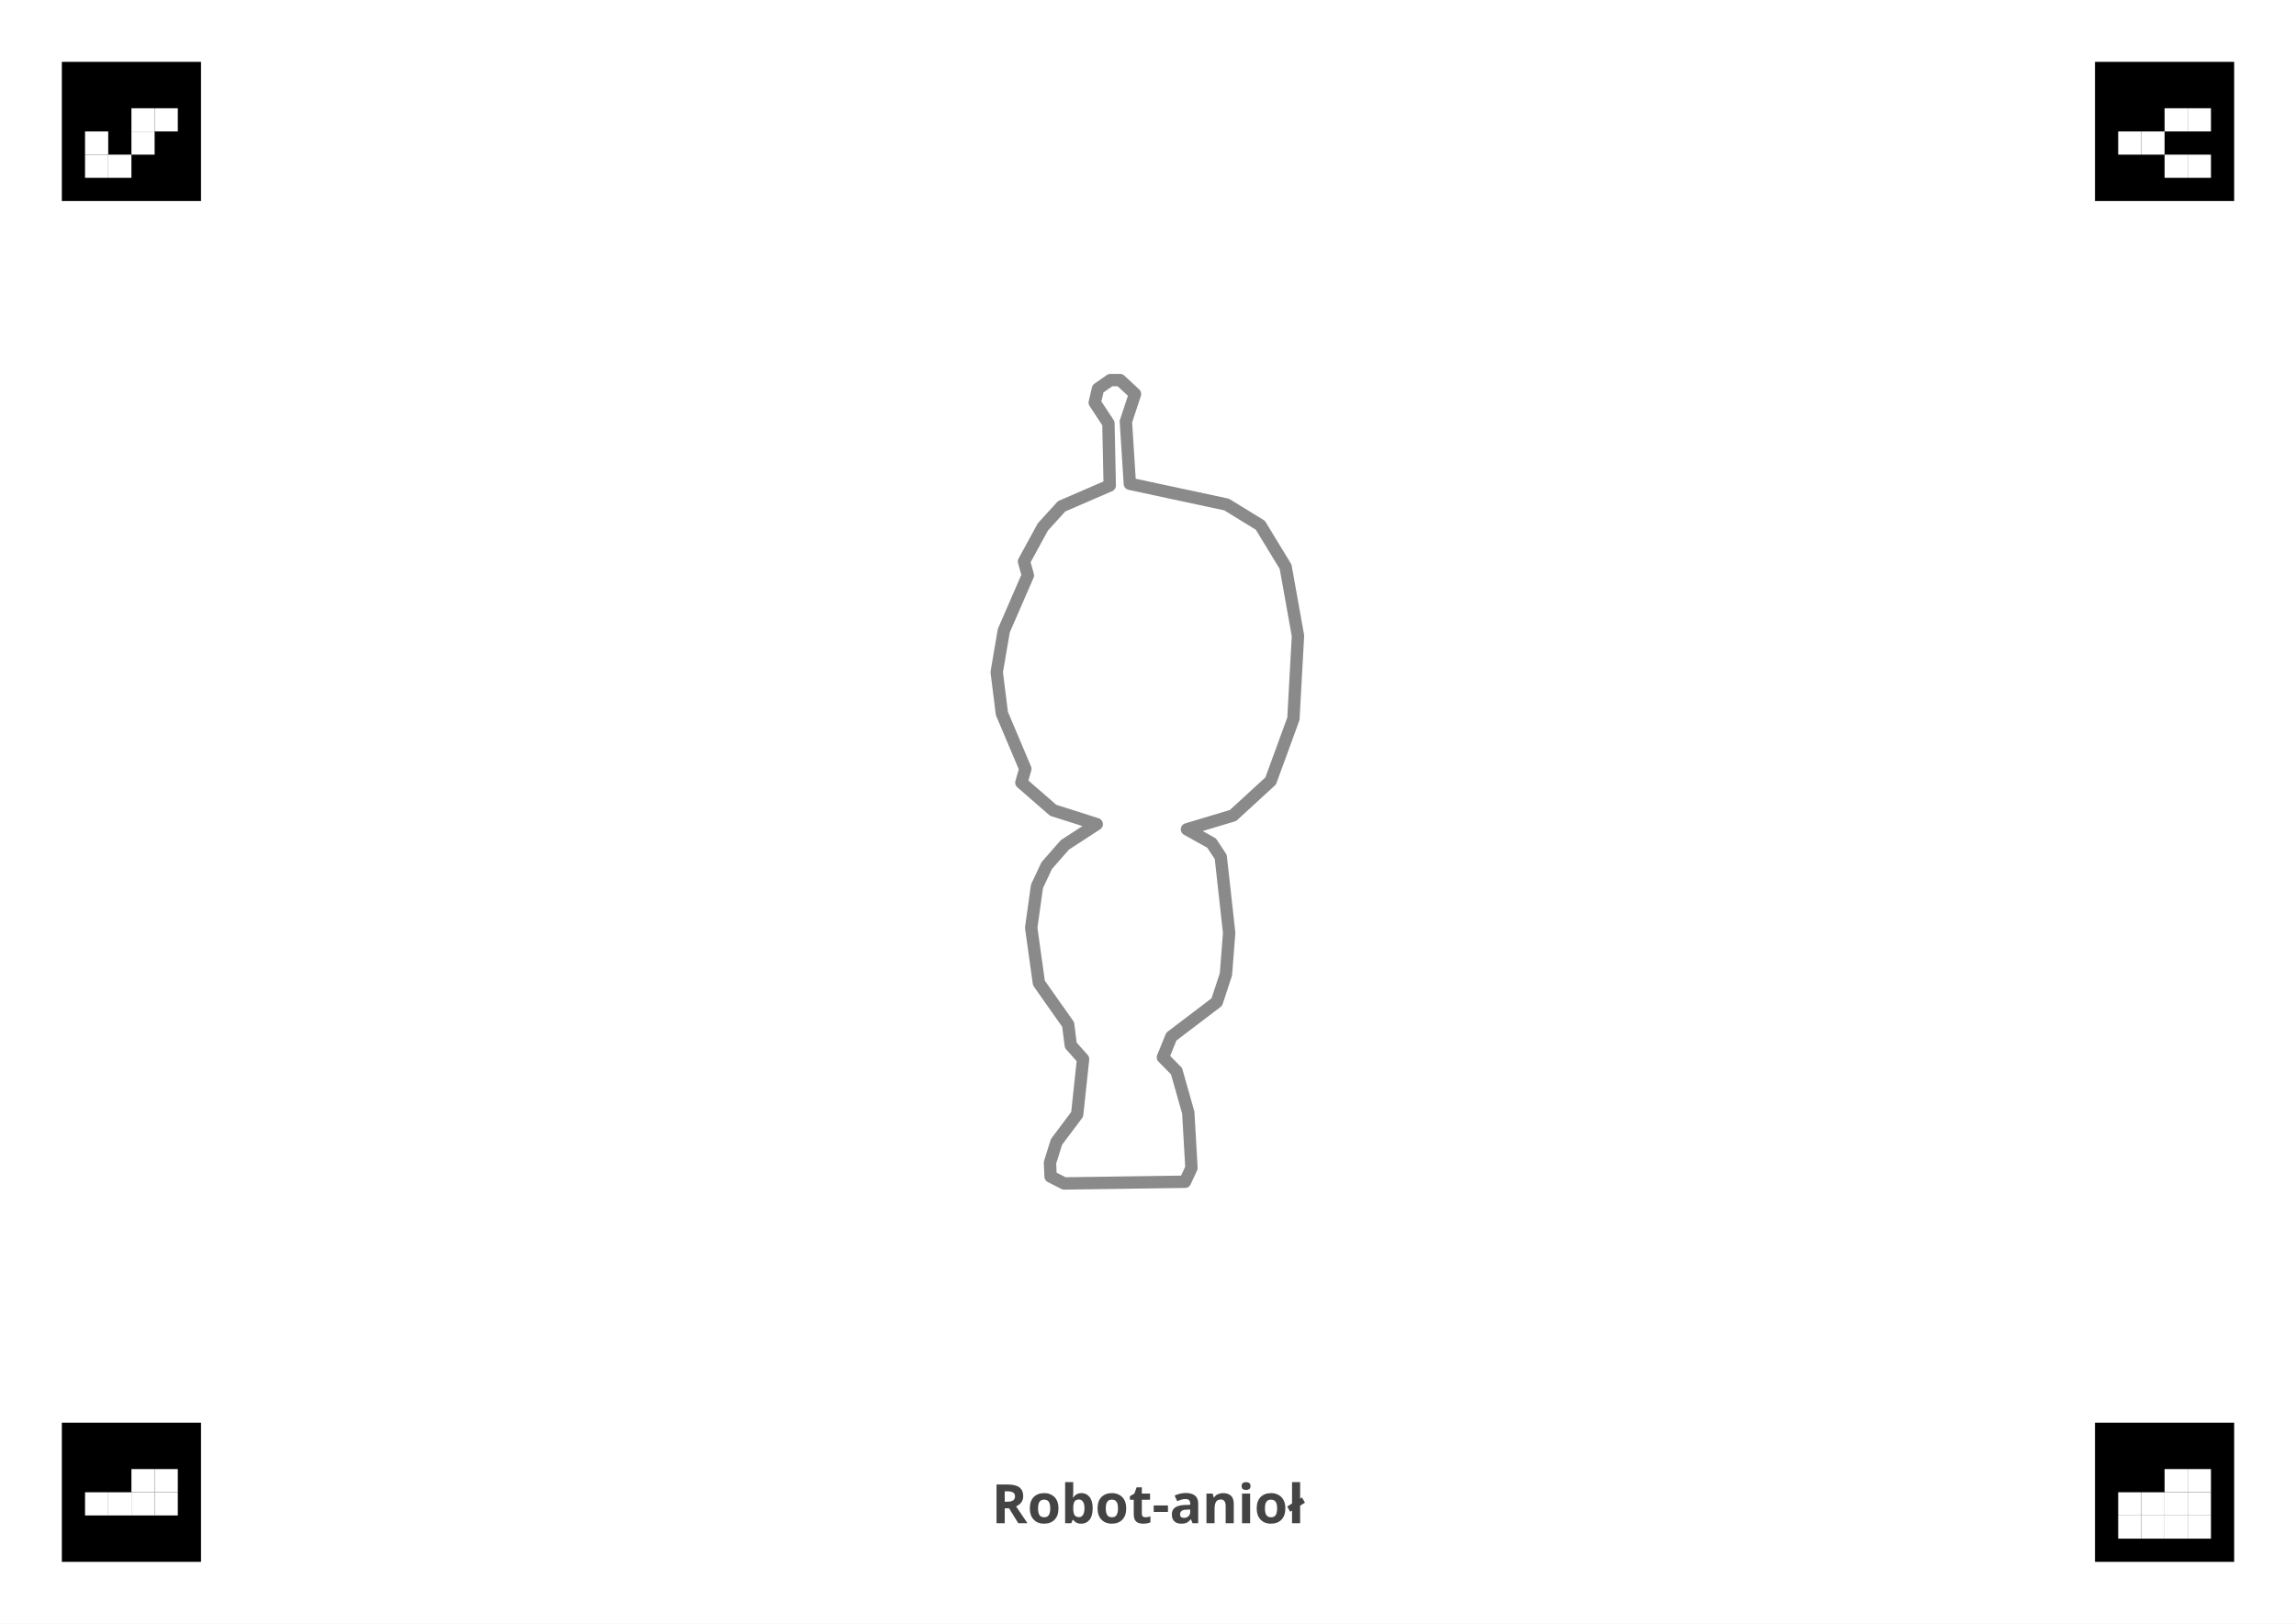
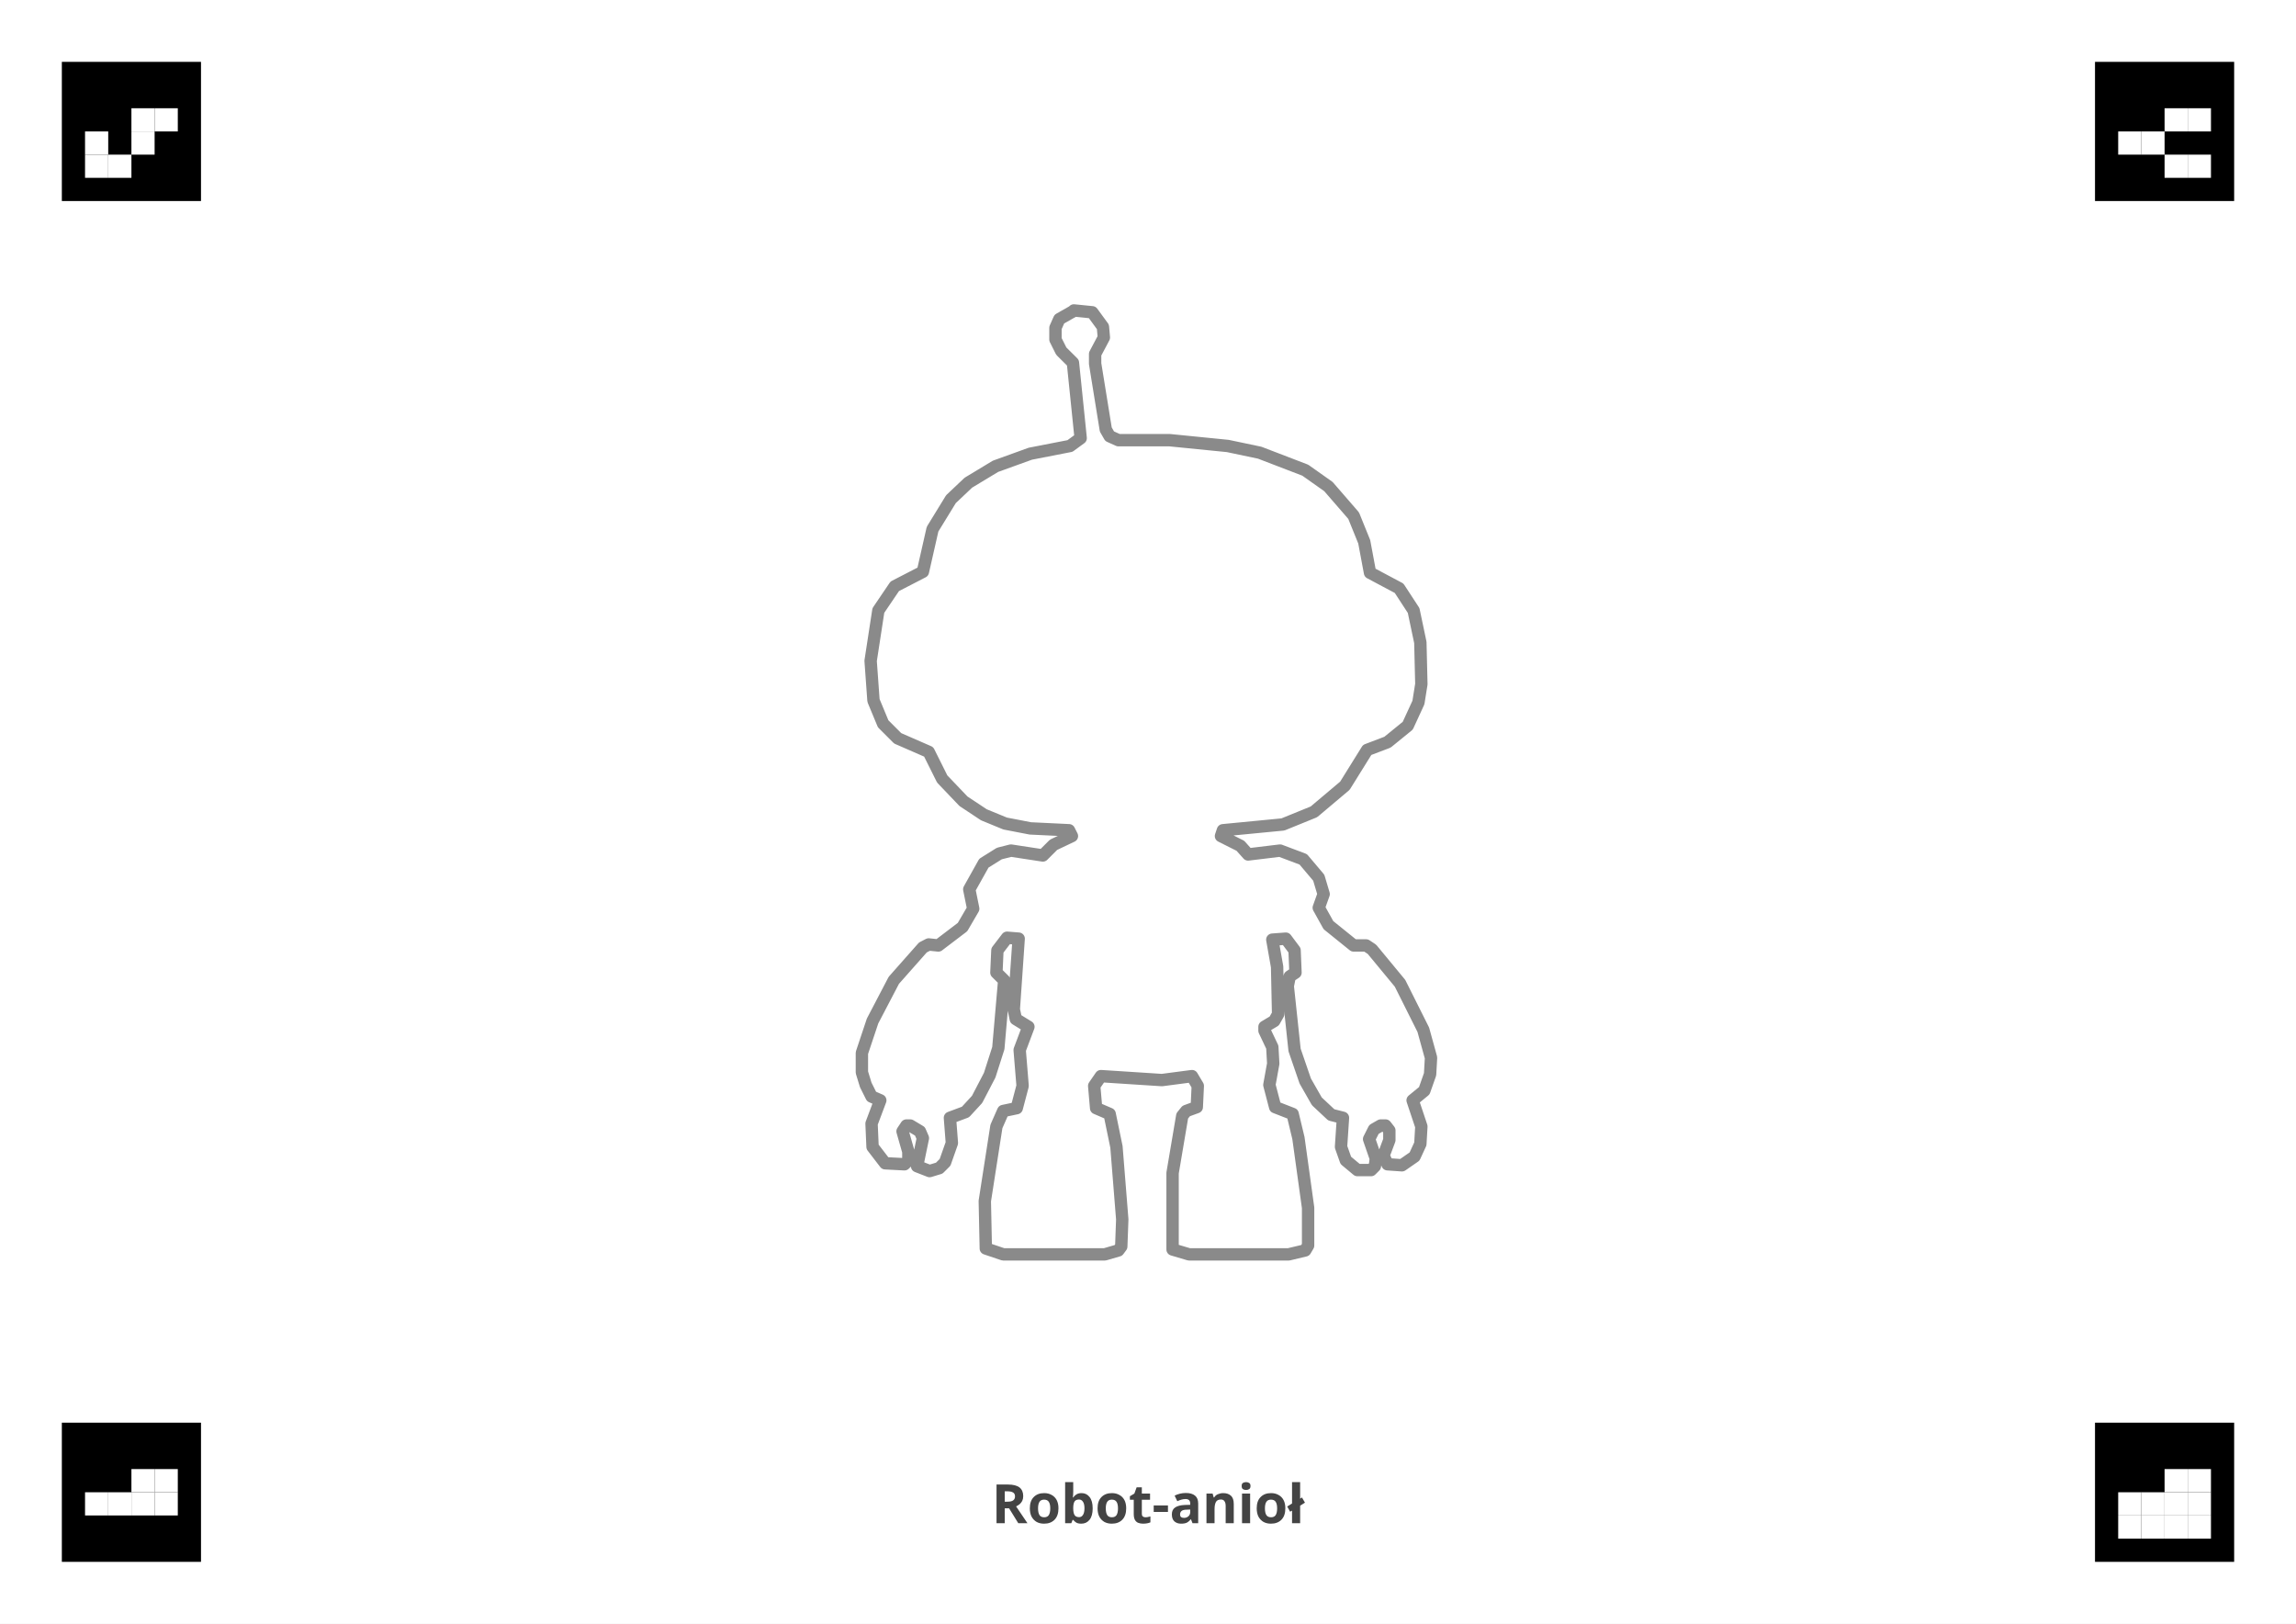
<svg xmlns="http://www.w3.org/2000/svg" width="297mm" height="210mm" viewBox="0 0 297 210">
  <rect width="297" height="210" fill="#fff" />
  <rect x="8" y="8" width="18" height="18" fill="#000" />
  <rect x="17.00" y="14.00" width="3" height="3" fill="#fff" />
  <rect x="20.00" y="14.00" width="3" height="3" fill="#fff" />
  <rect x="11.00" y="17.00" width="3" height="3" fill="#fff" />
  <rect x="17.00" y="17.00" width="3" height="3" fill="#fff" />
  <rect x="11.00" y="20.00" width="3" height="3" fill="#fff" />
  <rect x="14.00" y="20.00" width="3" height="3" fill="#fff" />
  <rect x="271" y="8" width="18" height="18" fill="#000" />
  <rect x="280.00" y="14.00" width="3" height="3" fill="#fff" />
  <rect x="283.00" y="14.00" width="3" height="3" fill="#fff" />
  <rect x="274.00" y="17.00" width="3" height="3" fill="#fff" />
  <rect x="277.00" y="17.00" width="3" height="3" fill="#fff" />
  <rect x="280.00" y="20.00" width="3" height="3" fill="#fff" />
  <rect x="283.00" y="20.00" width="3" height="3" fill="#fff" />
  <rect x="8" y="184" width="18" height="18" fill="#000" />
  <rect x="17.00" y="190.00" width="3" height="3" fill="#fff" />
  <rect x="20.00" y="190.00" width="3" height="3" fill="#fff" />
  <rect x="11.00" y="193.00" width="3" height="3" fill="#fff" />
  <rect x="14.00" y="193.00" width="3" height="3" fill="#fff" />
  <rect x="17.00" y="193.00" width="3" height="3" fill="#fff" />
  <rect x="20.00" y="193.00" width="3" height="3" fill="#fff" />
  <rect x="271" y="184" width="18" height="18" fill="#000" />
  <rect x="280.00" y="190.00" width="3" height="3" fill="#fff" />
  <rect x="283.00" y="190.00" width="3" height="3" fill="#fff" />
  <rect x="274.00" y="193.00" width="3" height="3" fill="#fff" />
  <rect x="277.00" y="193.00" width="3" height="3" fill="#fff" />
  <rect x="280.00" y="193.00" width="3" height="3" fill="#fff" />
  <rect x="283.00" y="193.00" width="3" height="3" fill="#fff" />
  <rect x="274.00" y="196.00" width="3" height="3" fill="#fff" />
  <rect x="277.00" y="196.00" width="3" height="3" fill="#fff" />
  <rect x="280.00" y="196.00" width="3" height="3" fill="#fff" />
  <rect x="283.00" y="196.00" width="3" height="3" fill="#fff" />
-   <path d="M137.66 153.06 L135.90 152.17 L135.82 150.38 L136.66 147.69 L139.34 144.12 L140.10 136.97 L138.51 135.19 L138.17 132.50 L134.39 127.14 L133.39 119.99 L134.14 114.63 L135.40 111.95 L137.75 109.27 L141.87 106.59 L136.24 104.80 L132.12 101.22 L132.63 99.44 L129.60 92.28 L128.93 86.93 L129.85 81.56 L132.96 74.41 L132.46 72.62 L134.90 68.15 L137.33 65.48 L143.55 62.79 L143.38 54.75 L141.61 52.07 L142.03 50.28 L143.63 49.16 L144.89 49.16 L146.82 50.95 L145.64 54.53 L146.15 62.57 L158.66 65.25 L163.03 67.93 L166.30 73.30 L167.90 82.23 L167.31 92.96 L164.37 101.00 L159.50 105.47 L153.54 107.26 L156.73 109.04 L157.91 110.83 L159.00 120.66 L158.58 126.02 L157.40 129.60 L151.52 134.07 L150.43 136.75 L152.19 138.54 L153.71 143.90 L154.12 151.05 L153.29 152.84 Z" fill="#fff" stroke="#8a8a8a" stroke-width="1.6" stroke-linejoin="round" />
+   <path d="M138.91 40.15 L141.29 40.39 L142.67 42.28 L142.79 43.65 L141.66 45.78 L141.66 47.03 L143.04 55.55 L143.54 56.42 L144.67 56.93 L151.30 56.93 L158.82 57.68 L162.95 58.55 L168.84 60.81 L171.84 62.93 L175.10 66.69 L176.47 70.07 L177.22 74.08 L180.98 76.08 L182.86 78.96 L183.73 83.09 L183.86 88.48 L183.48 90.86 L182.10 93.86 L179.48 95.99 L176.85 96.99 L173.97 101.62 L169.96 105.00 L165.95 106.63 L158.19 107.38 L157.94 108.13 L160.45 109.39 L161.45 110.51 L165.58 110.01 L168.58 111.14 L170.59 113.52 L171.22 115.64 L170.59 117.40 L171.84 119.65 L175.10 122.28 L176.72 122.28 L177.47 122.78 L181.10 127.17 L184.11 133.18 L185.11 136.80 L184.99 138.94 L184.24 141.07 L182.73 142.31 L183.86 145.69 L183.73 147.95 L182.98 149.58 L181.35 150.71 L179.48 150.58 L178.97 149.45 L179.72 147.45 L179.72 146.20 L179.23 145.57 L178.60 145.57 L177.73 146.07 L177.10 147.32 L177.97 149.83 L177.85 150.83 L177.35 151.33 L175.59 151.33 L174.09 150.08 L173.47 148.33 L173.72 144.57 L172.21 144.19 L170.34 142.44 L168.84 139.81 L167.46 135.80 L166.58 127.54 L166.83 126.29 L167.58 125.79 L167.46 122.91 L166.33 121.40 L164.58 121.53 L165.20 125.04 L165.33 131.17 L164.83 132.05 L163.57 132.80 L163.57 133.30 L164.58 135.43 L164.70 137.56 L164.20 140.32 L164.95 143.19 L167.21 144.07 L167.96 147.20 L169.21 156.21 L169.21 161.09 L168.84 161.72 L166.70 162.23 L153.81 162.23 L151.68 161.60 L151.68 151.71 L152.93 144.32 L153.44 143.69 L154.81 143.19 L154.94 140.44 L154.19 139.18 L150.30 139.69 L142.41 139.18 L141.54 140.44 L141.79 143.32 L143.54 144.07 L144.42 148.33 L145.17 157.71 L145.04 161.22 L144.67 161.72 L142.92 162.23 L129.77 162.23 L127.52 161.47 L127.39 155.34 L128.89 145.69 L129.77 143.69 L131.52 143.32 L132.28 140.44 L131.90 135.80 L133.03 132.80 L131.40 131.80 L131.14 130.55 L131.77 121.40 L130.27 121.28 L129.02 122.91 L128.89 125.79 L129.90 126.79 L129.14 135.56 L128.02 139.06 L126.39 142.19 L124.89 143.82 L122.88 144.57 L123.13 147.83 L122.25 150.33 L121.50 151.08 L120.25 151.46 L118.63 150.83 L119.38 147.20 L119.00 146.32 L117.75 145.57 L117.25 145.57 L116.75 146.32 L117.50 148.95 L117.50 150.08 L117.00 150.58 L114.50 150.45 L112.87 148.33 L112.74 145.32 L113.87 142.31 L112.74 141.82 L111.99 140.32 L111.49 138.69 L111.49 136.18 L112.87 132.05 L115.62 126.79 L119.38 122.54 L120.13 122.15 L121.38 122.28 L124.51 119.90 L125.89 117.53 L125.38 115.02 L127.27 111.64 L129.27 110.39 L130.77 110.01 L134.90 110.64 L136.28 109.26 L138.66 108.13 L138.28 107.38 L133.28 107.14 L130.02 106.51 L127.27 105.38 L124.63 103.63 L121.88 100.75 L120.13 97.24 L116.12 95.49 L114.24 93.61 L112.99 90.60 L112.62 85.47 L113.62 78.96 L115.74 75.83 L119.38 73.95 L120.63 68.44 L123.01 64.56 L125.26 62.43 L128.77 60.31 L133.28 58.68 L138.41 57.68 L139.79 56.67 L138.79 46.91 L137.28 45.41 L136.53 43.91 L136.53 42.40 L137.03 41.27 L138.79 40.27 Z" fill="#fff" stroke="#8a8a8a" stroke-width="1.6" stroke-linejoin="round" />
  <text x="148.5" y="197" text-anchor="middle" font-family="Segoe UI, sans-serif" font-size="7" font-weight="600" fill="#444">Robot-anioł</text>
</svg>
